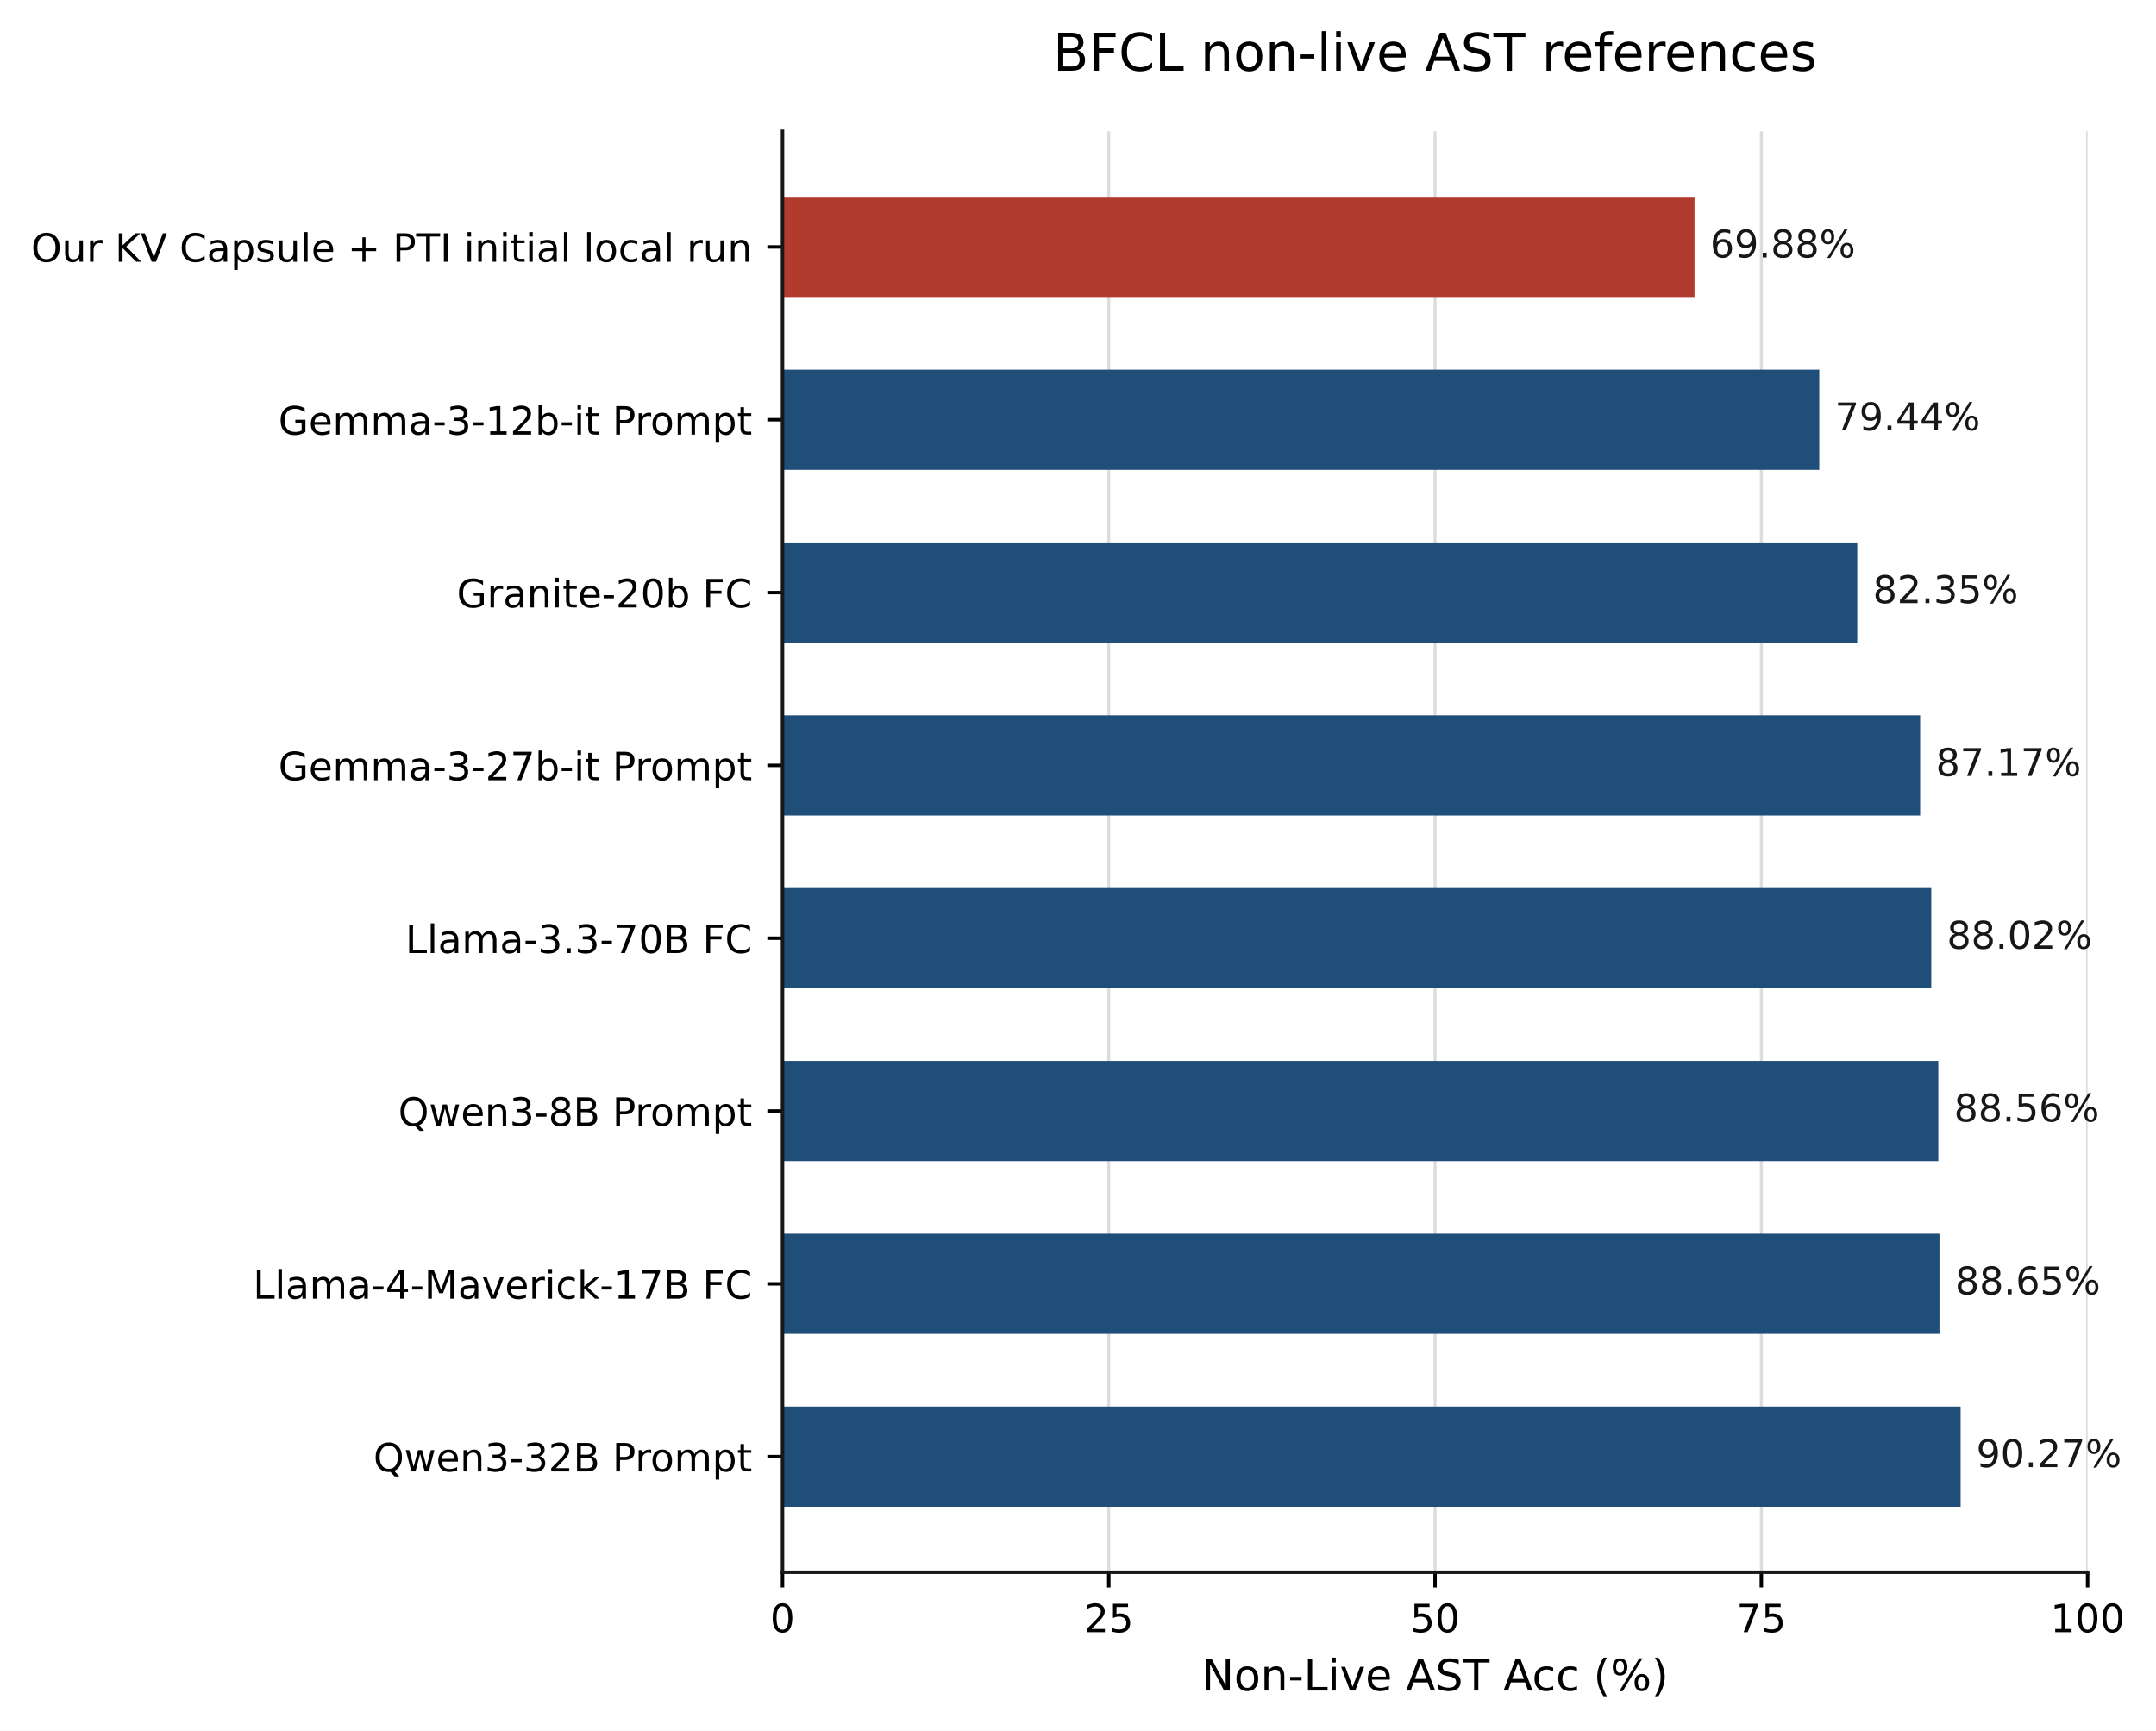
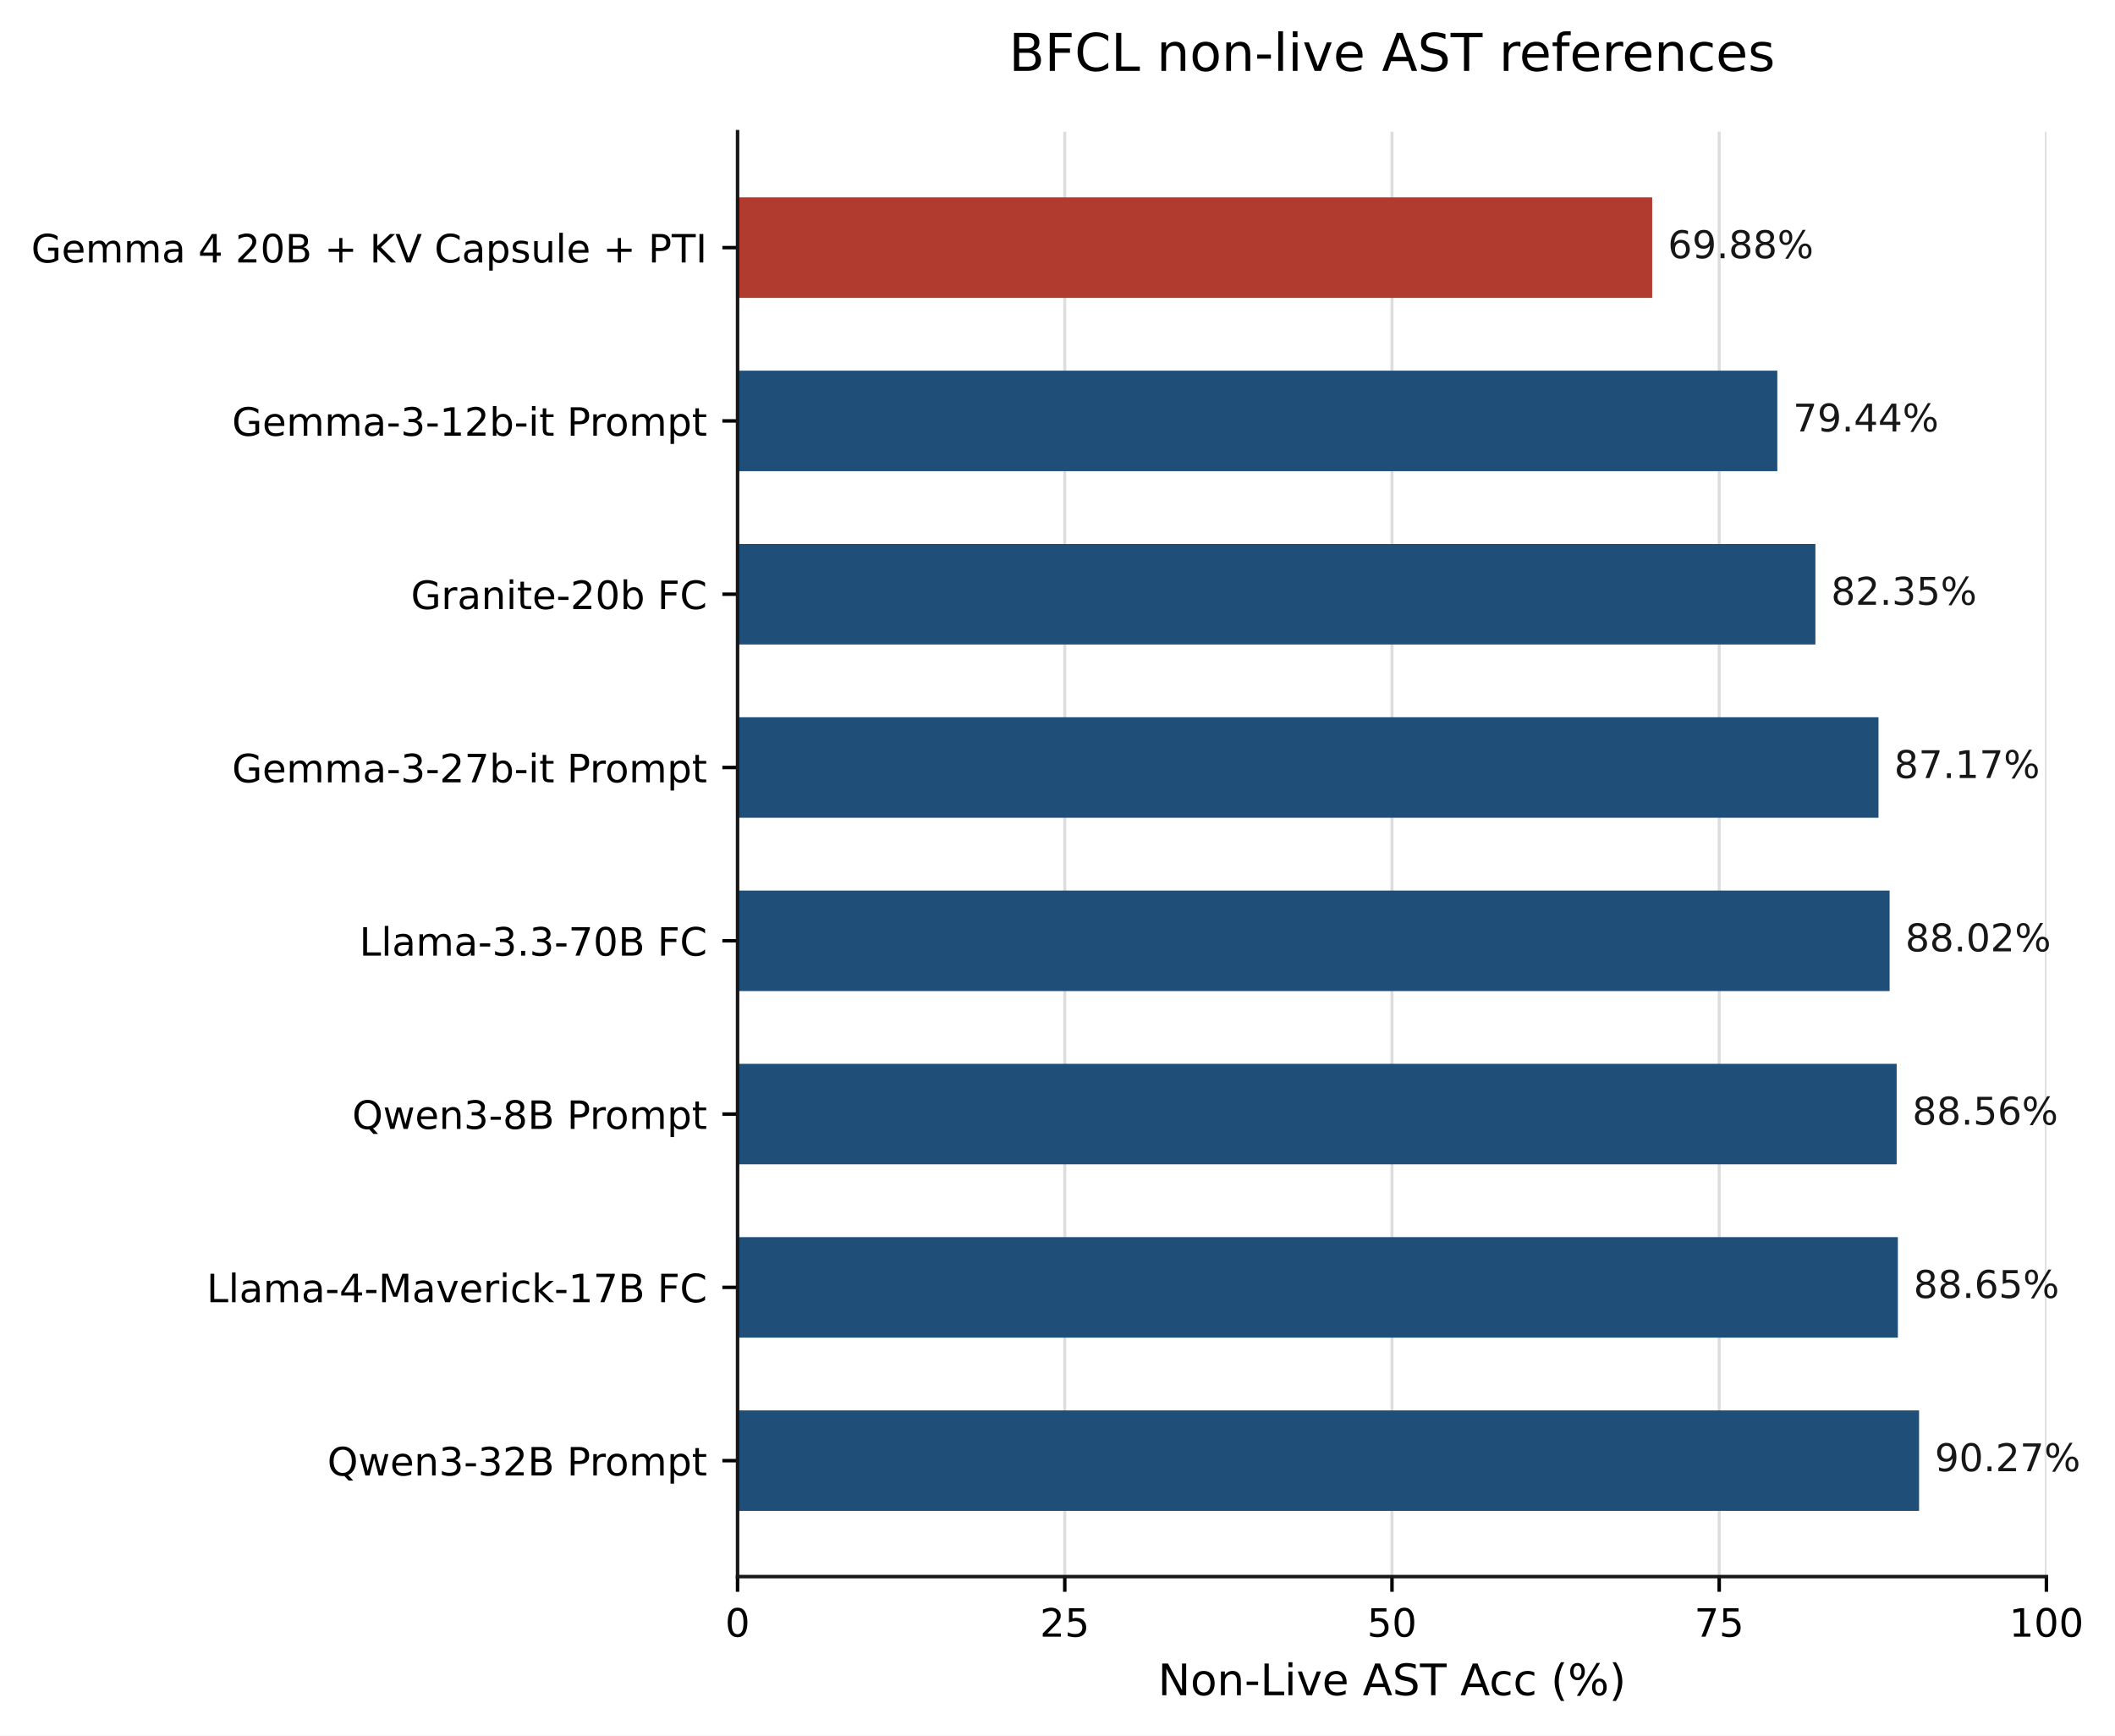
- <svg xmlns="http://www.w3.org/2000/svg" xmlns:xlink="http://www.w3.org/1999/xlink" width="497.77pt" height="399.547pt" viewBox="0 0 497.77 399.547" version="1.1">
+ <svg xmlns="http://www.w3.org/2000/svg" xmlns:xlink="http://www.w3.org/1999/xlink" width="486.91pt" height="399.547pt" viewBox="0 0 486.91 399.547" version="1.1">
  <defs>
    <style type="text/css">*{stroke-linejoin: round; stroke-linecap: butt}</style>
  </defs>
  <g id="figure_1">
    <g id="patch_1">
-       <path d="M -0 399.547  L 497.77 399.547  L 497.77 0  L -0 0  z " style="fill: #ffffff" />
+       <path d="M -0 399.547  L 486.91 399.547  L 486.91 0  L -0 0  z " style="fill: #ffffff" />
    </g>
    <g id="axes_1">
      <g id="patch_2">
-         <path d="M 180.661 362.958  L 481.981 362.958  L 481.981 30.318  L 180.661 30.318  z " style="fill: #ffffff" />
+         <path d="M 169.8 362.958  L 471.12 362.958  L 471.12 30.318  L 169.8 30.318  z " style="fill: #ffffff" />
      </g>
      <g id="matplotlib.axis_1">
        <g id="xtick_1">
          <g id="line2d_1">
-             <path d="M 180.661 362.958  L 180.661 30.318  " clip-path="url(#p8eec539cc2)" style="fill: none; stroke: #dddddd; stroke-width: 0.7; stroke-linecap: square" />
+             <path d="M 169.8 362.958  L 169.8 30.318  " clip-path="url(#p654899ed79)" style="fill: none; stroke: #dddddd; stroke-width: 0.7; stroke-linecap: square" />
          </g>
          <g id="line2d_2">
            <defs>
-               <path id="m2fc46edf49" d="M 0 0  L 0 3.5  " style="stroke: #000000; stroke-width: 0.8" />
+               <path id="m8f90465aa2" d="M 0 0  L 0 3.5  " style="stroke: #000000; stroke-width: 0.8" />
            </defs>
            <g>
-               <use xlink:href="#m2fc46edf49" x="180.661" y="362.958" style="stroke: #000000; stroke-width: 0.8" />
+               <use xlink:href="#m8f90465aa2" x="169.8" y="362.958" style="stroke: #000000; stroke-width: 0.8" />
            </g>
          </g>
          <g id="text_1">
-             <text style="font-size: 9px; font-family: 'DejaVu Sans'; text-anchor: middle" x="180.661" y="376.797" transform="rotate(-0 180.6606 376.7967)">0</text>
+             <text style="font-size: 9px; font-family: 'DejaVu Sans'; text-anchor: middle" x="169.8" y="376.797" transform="rotate(-0 169.8002 376.7967)">0</text>
          </g>
        </g>
        <g id="xtick_2">
          <g id="line2d_3">
-             <path d="M 255.991 362.958  L 255.991 30.318  " clip-path="url(#p8eec539cc2)" style="fill: none; stroke: #dddddd; stroke-width: 0.7; stroke-linecap: square" />
+             <path d="M 245.13 362.958  L 245.13 30.318  " clip-path="url(#p654899ed79)" style="fill: none; stroke: #dddddd; stroke-width: 0.7; stroke-linecap: square" />
          </g>
          <g id="line2d_4">
            <g>
-               <use xlink:href="#m2fc46edf49" x="255.991" y="362.958" style="stroke: #000000; stroke-width: 0.8" />
+               <use xlink:href="#m8f90465aa2" x="245.13" y="362.958" style="stroke: #000000; stroke-width: 0.8" />
            </g>
          </g>
          <g id="text_2">
-             <text style="font-size: 9px; font-family: 'DejaVu Sans'; text-anchor: middle" x="255.991" y="376.797" transform="rotate(-0 255.9906 376.7967)">25</text>
+             <text style="font-size: 9px; font-family: 'DejaVu Sans'; text-anchor: middle" x="245.13" y="376.797" transform="rotate(-0 245.1302 376.7967)">25</text>
          </g>
        </g>
        <g id="xtick_3">
          <g id="line2d_5">
-             <path d="M 331.321 362.958  L 331.321 30.318  " clip-path="url(#p8eec539cc2)" style="fill: none; stroke: #dddddd; stroke-width: 0.7; stroke-linecap: square" />
+             <path d="M 320.46 362.958  L 320.46 30.318  " clip-path="url(#p654899ed79)" style="fill: none; stroke: #dddddd; stroke-width: 0.7; stroke-linecap: square" />
          </g>
          <g id="line2d_6">
            <g>
-               <use xlink:href="#m2fc46edf49" x="331.321" y="362.958" style="stroke: #000000; stroke-width: 0.8" />
+               <use xlink:href="#m8f90465aa2" x="320.46" y="362.958" style="stroke: #000000; stroke-width: 0.8" />
            </g>
          </g>
          <g id="text_3">
-             <text style="font-size: 9px; font-family: 'DejaVu Sans'; text-anchor: middle" x="331.321" y="376.797" transform="rotate(-0 331.3206 376.7967)">50</text>
+             <text style="font-size: 9px; font-family: 'DejaVu Sans'; text-anchor: middle" x="320.46" y="376.797" transform="rotate(-0 320.4602 376.7967)">50</text>
          </g>
        </g>
        <g id="xtick_4">
          <g id="line2d_7">
-             <path d="M 406.651 362.958  L 406.651 30.318  " clip-path="url(#p8eec539cc2)" style="fill: none; stroke: #dddddd; stroke-width: 0.7; stroke-linecap: square" />
+             <path d="M 395.79 362.958  L 395.79 30.318  " clip-path="url(#p654899ed79)" style="fill: none; stroke: #dddddd; stroke-width: 0.7; stroke-linecap: square" />
          </g>
          <g id="line2d_8">
            <g>
-               <use xlink:href="#m2fc46edf49" x="406.651" y="362.958" style="stroke: #000000; stroke-width: 0.8" />
+               <use xlink:href="#m8f90465aa2" x="395.79" y="362.958" style="stroke: #000000; stroke-width: 0.8" />
            </g>
          </g>
          <g id="text_4">
-             <text style="font-size: 9px; font-family: 'DejaVu Sans'; text-anchor: middle" x="406.651" y="376.797" transform="rotate(-0 406.6506 376.7967)">75</text>
+             <text style="font-size: 9px; font-family: 'DejaVu Sans'; text-anchor: middle" x="395.79" y="376.797" transform="rotate(-0 395.7902 376.7967)">75</text>
          </g>
        </g>
        <g id="xtick_5">
          <g id="line2d_9">
-             <path d="M 481.981 362.958  L 481.981 30.318  " clip-path="url(#p8eec539cc2)" style="fill: none; stroke: #dddddd; stroke-width: 0.7; stroke-linecap: square" />
+             <path d="M 471.12 362.958  L 471.12 30.318  " clip-path="url(#p654899ed79)" style="fill: none; stroke: #dddddd; stroke-width: 0.7; stroke-linecap: square" />
          </g>
          <g id="line2d_10">
            <g>
-               <use xlink:href="#m2fc46edf49" x="481.981" y="362.958" style="stroke: #000000; stroke-width: 0.8" />
+               <use xlink:href="#m8f90465aa2" x="471.12" y="362.958" style="stroke: #000000; stroke-width: 0.8" />
            </g>
          </g>
          <g id="text_5">
-             <text style="font-size: 9px; font-family: 'DejaVu Sans'; text-anchor: middle" x="481.981" y="376.797" transform="rotate(-0 481.9806 376.7967)">100</text>
+             <text style="font-size: 9px; font-family: 'DejaVu Sans'; text-anchor: middle" x="471.12" y="376.797" transform="rotate(-0 471.1202 376.7967)">100</text>
          </g>
        </g>
        <g id="text_6">
-           <text style="font-size: 10px; font-family: 'DejaVu Sans'; text-anchor: middle" x="331.321" y="390.267" transform="rotate(-0 331.3206 390.2669)">Non-Live AST Acc (%)</text>
+           <text style="font-size: 10px; font-family: 'DejaVu Sans'; text-anchor: middle" x="320.46" y="390.267" transform="rotate(-0 320.4602 390.2669)">Non-Live AST Acc (%)</text>
        </g>
      </g>
      <g id="matplotlib.axis_2">
        <g id="ytick_1">
          <g id="line2d_11">
            <defs>
-               <path id="mcf9c7de77c" d="M 0 0  L -3.5 0  " style="stroke: #000000; stroke-width: 0.8" />
+               <path id="medf39d2a40" d="M 0 0  L -3.5 0  " style="stroke: #000000; stroke-width: 0.8" />
            </defs>
            <g>
-               <use xlink:href="#mcf9c7de77c" x="180.661" y="57.008" style="stroke: #000000; stroke-width: 0.8" />
+               <use xlink:href="#medf39d2a40" x="169.8" y="57.008" style="stroke: #000000; stroke-width: 0.8" />
            </g>
          </g>
          <g id="text_7">
-             <text style="font-size: 9px; font-family: 'DejaVu Sans'; text-anchor: end" x="173.661" y="60.427" transform="rotate(-0 173.6606 60.42681)">Our KV Capsule + PTI initial local run</text>
+             <text style="font-size: 9px; font-family: 'DejaVu Sans'; text-anchor: end" x="162.8" y="60.427" transform="rotate(-0 162.8002 60.42681)">Gemma 4 20B + KV Capsule + PTI</text>
          </g>
        </g>
        <g id="ytick_2">
          <g id="line2d_12">
            <g>
-               <use xlink:href="#mcf9c7de77c" x="180.661" y="96.902" style="stroke: #000000; stroke-width: 0.8" />
+               <use xlink:href="#medf39d2a40" x="169.8" y="96.902" style="stroke: #000000; stroke-width: 0.8" />
            </g>
          </g>
          <g id="text_8">
-             <text style="font-size: 9px; font-family: 'DejaVu Sans'; text-anchor: end" x="173.661" y="100.321" transform="rotate(-0 173.6606 100.3213)">Gemma-3-12b-it Prompt</text>
+             <text style="font-size: 9px; font-family: 'DejaVu Sans'; text-anchor: end" x="162.8" y="100.321" transform="rotate(-0 162.8002 100.3213)">Gemma-3-12b-it Prompt</text>
          </g>
        </g>
        <g id="ytick_3">
          <g id="line2d_13">
            <g>
-               <use xlink:href="#mcf9c7de77c" x="180.661" y="136.796" style="stroke: #000000; stroke-width: 0.8" />
+               <use xlink:href="#medf39d2a40" x="169.8" y="136.796" style="stroke: #000000; stroke-width: 0.8" />
            </g>
          </g>
          <g id="text_9">
-             <text style="font-size: 9px; font-family: 'DejaVu Sans'; text-anchor: end" x="173.661" y="140.216" transform="rotate(-0 173.6606 140.2157)">Granite-20b FC</text>
+             <text style="font-size: 9px; font-family: 'DejaVu Sans'; text-anchor: end" x="162.8" y="140.216" transform="rotate(-0 162.8002 140.2157)">Granite-20b FC</text>
          </g>
        </g>
        <g id="ytick_4">
          <g id="line2d_14">
            <g>
-               <use xlink:href="#mcf9c7de77c" x="180.661" y="176.691" style="stroke: #000000; stroke-width: 0.8" />
+               <use xlink:href="#medf39d2a40" x="169.8" y="176.691" style="stroke: #000000; stroke-width: 0.8" />
            </g>
          </g>
          <g id="text_10">
-             <text style="font-size: 9px; font-family: 'DejaVu Sans'; text-anchor: end" x="173.661" y="180.11" transform="rotate(-0 173.6606 180.1102)">Gemma-3-27b-it Prompt</text>
+             <text style="font-size: 9px; font-family: 'DejaVu Sans'; text-anchor: end" x="162.8" y="180.11" transform="rotate(-0 162.8002 180.1102)">Gemma-3-27b-it Prompt</text>
          </g>
        </g>
        <g id="ytick_5">
          <g id="line2d_15">
            <g>
-               <use xlink:href="#mcf9c7de77c" x="180.661" y="216.585" style="stroke: #000000; stroke-width: 0.8" />
+               <use xlink:href="#medf39d2a40" x="169.8" y="216.585" style="stroke: #000000; stroke-width: 0.8" />
            </g>
          </g>
          <g id="text_11">
-             <text style="font-size: 9px; font-family: 'DejaVu Sans'; text-anchor: end" x="173.661" y="220.005" transform="rotate(-0 173.6606 220.0047)">Llama-3.3-70B FC</text>
+             <text style="font-size: 9px; font-family: 'DejaVu Sans'; text-anchor: end" x="162.8" y="220.005" transform="rotate(-0 162.8002 220.0047)">Llama-3.3-70B FC</text>
          </g>
        </g>
        <g id="ytick_6">
          <g id="line2d_16">
            <g>
-               <use xlink:href="#mcf9c7de77c" x="180.661" y="256.48" style="stroke: #000000; stroke-width: 0.8" />
+               <use xlink:href="#medf39d2a40" x="169.8" y="256.48" style="stroke: #000000; stroke-width: 0.8" />
            </g>
          </g>
          <g id="text_12">
-             <text style="font-size: 9px; font-family: 'DejaVu Sans'; text-anchor: end" x="173.661" y="259.899" transform="rotate(-0 173.6606 259.8991)">Qwen3-8B Prompt</text>
+             <text style="font-size: 9px; font-family: 'DejaVu Sans'; text-anchor: end" x="162.8" y="259.899" transform="rotate(-0 162.8002 259.8991)">Qwen3-8B Prompt</text>
          </g>
        </g>
        <g id="ytick_7">
          <g id="line2d_17">
            <g>
-               <use xlink:href="#mcf9c7de77c" x="180.661" y="296.374" style="stroke: #000000; stroke-width: 0.8" />
+               <use xlink:href="#medf39d2a40" x="169.8" y="296.374" style="stroke: #000000; stroke-width: 0.8" />
            </g>
          </g>
          <g id="text_13">
-             <text style="font-size: 9px; font-family: 'DejaVu Sans'; text-anchor: end" x="173.661" y="299.794" transform="rotate(-0 173.6606 299.7936)">Llama-4-Maverick-17B FC</text>
+             <text style="font-size: 9px; font-family: 'DejaVu Sans'; text-anchor: end" x="162.8" y="299.794" transform="rotate(-0 162.8002 299.7936)">Llama-4-Maverick-17B FC</text>
          </g>
        </g>
        <g id="ytick_8">
          <g id="line2d_18">
            <g>
-               <use xlink:href="#mcf9c7de77c" x="180.661" y="336.269" style="stroke: #000000; stroke-width: 0.8" />
+               <use xlink:href="#medf39d2a40" x="169.8" y="336.269" style="stroke: #000000; stroke-width: 0.8" />
            </g>
          </g>
          <g id="text_14">
-             <text style="font-size: 9px; font-family: 'DejaVu Sans'; text-anchor: end" x="173.661" y="339.688" transform="rotate(-0 173.6606 339.688)">Qwen3-32B Prompt</text>
+             <text style="font-size: 9px; font-family: 'DejaVu Sans'; text-anchor: end" x="162.8" y="339.688" transform="rotate(-0 162.8002 339.688)">Qwen3-32B Prompt</text>
          </g>
        </g>
      </g>
      <g id="patch_3">
-         <path d="M 180.661 45.438  L 391.223 45.438  L 391.223 68.577  L 180.661 68.577  z " clip-path="url(#p8eec539cc2)" style="fill: #b23b30" />
+         <path d="M 169.8 45.438  L 380.363 45.438  L 380.363 68.577  L 169.8 68.577  z " clip-path="url(#p654899ed79)" style="fill: #b23b30" />
      </g>
      <g id="patch_4">
-         <path d="M 180.661 85.333  L 420.029 85.333  L 420.029 108.471  L 180.661 108.471  z " clip-path="url(#p8eec539cc2)" style="fill: #1f4e79" />
+         <path d="M 169.8 85.333  L 409.169 85.333  L 409.169 108.471  L 169.8 108.471  z " clip-path="url(#p654899ed79)" style="fill: #1f4e79" />
      </g>
      <g id="patch_5">
-         <path d="M 180.661 125.227  L 428.798 125.227  L 428.798 148.366  L 180.661 148.366  z " clip-path="url(#p8eec539cc2)" style="fill: #1f4e79" />
+         <path d="M 169.8 125.227  L 417.937 125.227  L 417.937 148.366  L 169.8 148.366  z " clip-path="url(#p654899ed79)" style="fill: #1f4e79" />
      </g>
      <g id="patch_6">
-         <path d="M 180.661 165.122  L 443.321 165.122  L 443.321 188.26  L 180.661 188.26  z " clip-path="url(#p8eec539cc2)" style="fill: #1f4e79" />
+         <path d="M 169.8 165.122  L 432.461 165.122  L 432.461 188.26  L 169.8 188.26  z " clip-path="url(#p654899ed79)" style="fill: #1f4e79" />
      </g>
      <g id="patch_7">
-         <path d="M 180.661 205.016  L 445.882 205.016  L 445.882 228.155  L 180.661 228.155  z " clip-path="url(#p8eec539cc2)" style="fill: #1f4e79" />
+         <path d="M 169.8 205.016  L 435.022 205.016  L 435.022 228.155  L 169.8 228.155  z " clip-path="url(#p654899ed79)" style="fill: #1f4e79" />
      </g>
      <g id="patch_8">
-         <path d="M 180.661 244.91  L 447.51 244.91  L 447.51 268.049  L 180.661 268.049  z " clip-path="url(#p8eec539cc2)" style="fill: #1f4e79" />
+         <path d="M 169.8 244.91  L 436.649 244.91  L 436.649 268.049  L 169.8 268.049  z " clip-path="url(#p654899ed79)" style="fill: #1f4e79" />
      </g>
      <g id="patch_9">
-         <path d="M 180.661 284.805  L 447.781 284.805  L 447.781 307.944  L 180.661 307.944  z " clip-path="url(#p8eec539cc2)" style="fill: #1f4e79" />
+         <path d="M 169.8 284.805  L 436.92 284.805  L 436.92 307.944  L 169.8 307.944  z " clip-path="url(#p654899ed79)" style="fill: #1f4e79" />
      </g>
      <g id="patch_10">
-         <path d="M 180.661 324.699  L 452.662 324.699  L 452.662 347.838  L 180.661 347.838  z " clip-path="url(#p8eec539cc2)" style="fill: #1f4e79" />
+         <path d="M 169.8 324.699  L 441.802 324.699  L 441.802 347.838  L 169.8 347.838  z " clip-path="url(#p654899ed79)" style="fill: #1f4e79" />
      </g>
      <g id="patch_11">
-         <path d="M 180.661 362.958  L 180.661 30.318  " style="fill: none; stroke: #171717; stroke-width: 0.8; stroke-linejoin: miter; stroke-linecap: square" />
+         <path d="M 169.8 362.958  L 169.8 30.318  " style="fill: none; stroke: #171717; stroke-width: 0.8; stroke-linejoin: miter; stroke-linecap: square" />
      </g>
      <g id="patch_12">
-         <path d="M 180.661 362.958  L 481.981 362.958  " style="fill: none; stroke: #171717; stroke-width: 0.8; stroke-linejoin: miter; stroke-linecap: square" />
+         <path d="M 169.8 362.958  L 471.12 362.958  " style="fill: none; stroke: #171717; stroke-width: 0.8; stroke-linejoin: miter; stroke-linecap: square" />
      </g>
      <g id="text_15">
-         <text style="font-size: 8.8px; font-family: 'DejaVu Sans'; text-anchor: start; fill: #171717" x="394.839" y="59.436" transform="rotate(-0 394.8389 59.43577)">69.88%</text>
+         <text style="font-size: 8.8px; font-family: 'DejaVu Sans'; text-anchor: start; fill: #171717" x="383.978" y="59.436" transform="rotate(-0 383.9784 59.43577)">69.88%</text>
      </g>
      <g id="text_16">
-         <text style="font-size: 8.8px; font-family: 'DejaVu Sans'; text-anchor: start; fill: #171717" x="423.645" y="99.33" transform="rotate(-0 423.6451 99.33023)">79.44%</text>
+         <text style="font-size: 8.8px; font-family: 'DejaVu Sans'; text-anchor: start; fill: #171717" x="412.785" y="99.33" transform="rotate(-0 412.7846 99.33023)">79.44%</text>
      </g>
      <g id="text_17">
-         <text style="font-size: 8.8px; font-family: 'DejaVu Sans'; text-anchor: start; fill: #171717" x="432.413" y="139.225" transform="rotate(-0 432.4135 139.2247)">82.35%</text>
+         <text style="font-size: 8.8px; font-family: 'DejaVu Sans'; text-anchor: start; fill: #171717" x="421.553" y="139.225" transform="rotate(-0 421.553 139.2247)">82.35%</text>
      </g>
      <g id="text_18">
-         <text style="font-size: 8.8px; font-family: 'DejaVu Sans'; text-anchor: start; fill: #171717" x="446.937" y="179.119" transform="rotate(-0 446.9371 179.1191)">87.17%</text>
+         <text style="font-size: 8.8px; font-family: 'DejaVu Sans'; text-anchor: start; fill: #171717" x="436.077" y="179.119" transform="rotate(-0 436.0766 179.1191)">87.17%</text>
      </g>
      <g id="text_19">
-         <text style="font-size: 8.8px; font-family: 'DejaVu Sans'; text-anchor: start; fill: #171717" x="449.498" y="219.014" transform="rotate(-0 449.4983 219.0136)">88.02%</text>
+         <text style="font-size: 8.8px; font-family: 'DejaVu Sans'; text-anchor: start; fill: #171717" x="438.638" y="219.014" transform="rotate(-0 438.6379 219.0136)">88.02%</text>
      </g>
      <g id="text_20">
-         <text style="font-size: 8.8px; font-family: 'DejaVu Sans'; text-anchor: start; fill: #171717" x="451.125" y="258.908" transform="rotate(-0 451.1255 258.9081)">88.56%</text>
+         <text style="font-size: 8.8px; font-family: 'DejaVu Sans'; text-anchor: start; fill: #171717" x="440.265" y="258.908" transform="rotate(-0 440.265 258.9081)">88.56%</text>
      </g>
      <g id="text_21">
-         <text style="font-size: 8.8px; font-family: 'DejaVu Sans'; text-anchor: start; fill: #171717" x="451.397" y="298.803" transform="rotate(-0 451.3966 298.8025)">88.65%</text>
+         <text style="font-size: 8.8px; font-family: 'DejaVu Sans'; text-anchor: start; fill: #171717" x="440.536" y="298.803" transform="rotate(-0 440.5362 298.8025)">88.65%</text>
      </g>
      <g id="text_22">
-         <text style="font-size: 8.8px; font-family: 'DejaVu Sans'; text-anchor: start; fill: #171717" x="456.278" y="338.697" transform="rotate(-0 456.278 338.697)">90.27%</text>
+         <text style="font-size: 8.8px; font-family: 'DejaVu Sans'; text-anchor: start; fill: #171717" x="445.418" y="338.697" transform="rotate(-0 445.4176 338.697)">90.27%</text>
      </g>
      <g id="text_23">
-         <text style="font-size: 12px; font-family: 'DejaVu Sans'; text-anchor: middle" x="331.321" y="16.318" transform="rotate(-0 331.3206 16.31812)">BFCL non-live AST references</text>
+         <text style="font-size: 12px; font-family: 'DejaVu Sans'; text-anchor: middle" x="320.46" y="16.318" transform="rotate(-0 320.4602 16.31812)">BFCL non-live AST references</text>
      </g>
    </g>
  </g>
  <defs>
-     <clipPath id="p8eec539cc2">
-       <rect x="180.661" y="30.318" width="301.32" height="332.64" />
+     <clipPath id="p654899ed79">
+       <rect x="169.8" y="30.318" width="301.32" height="332.64" />
    </clipPath>
  </defs>
</svg>
